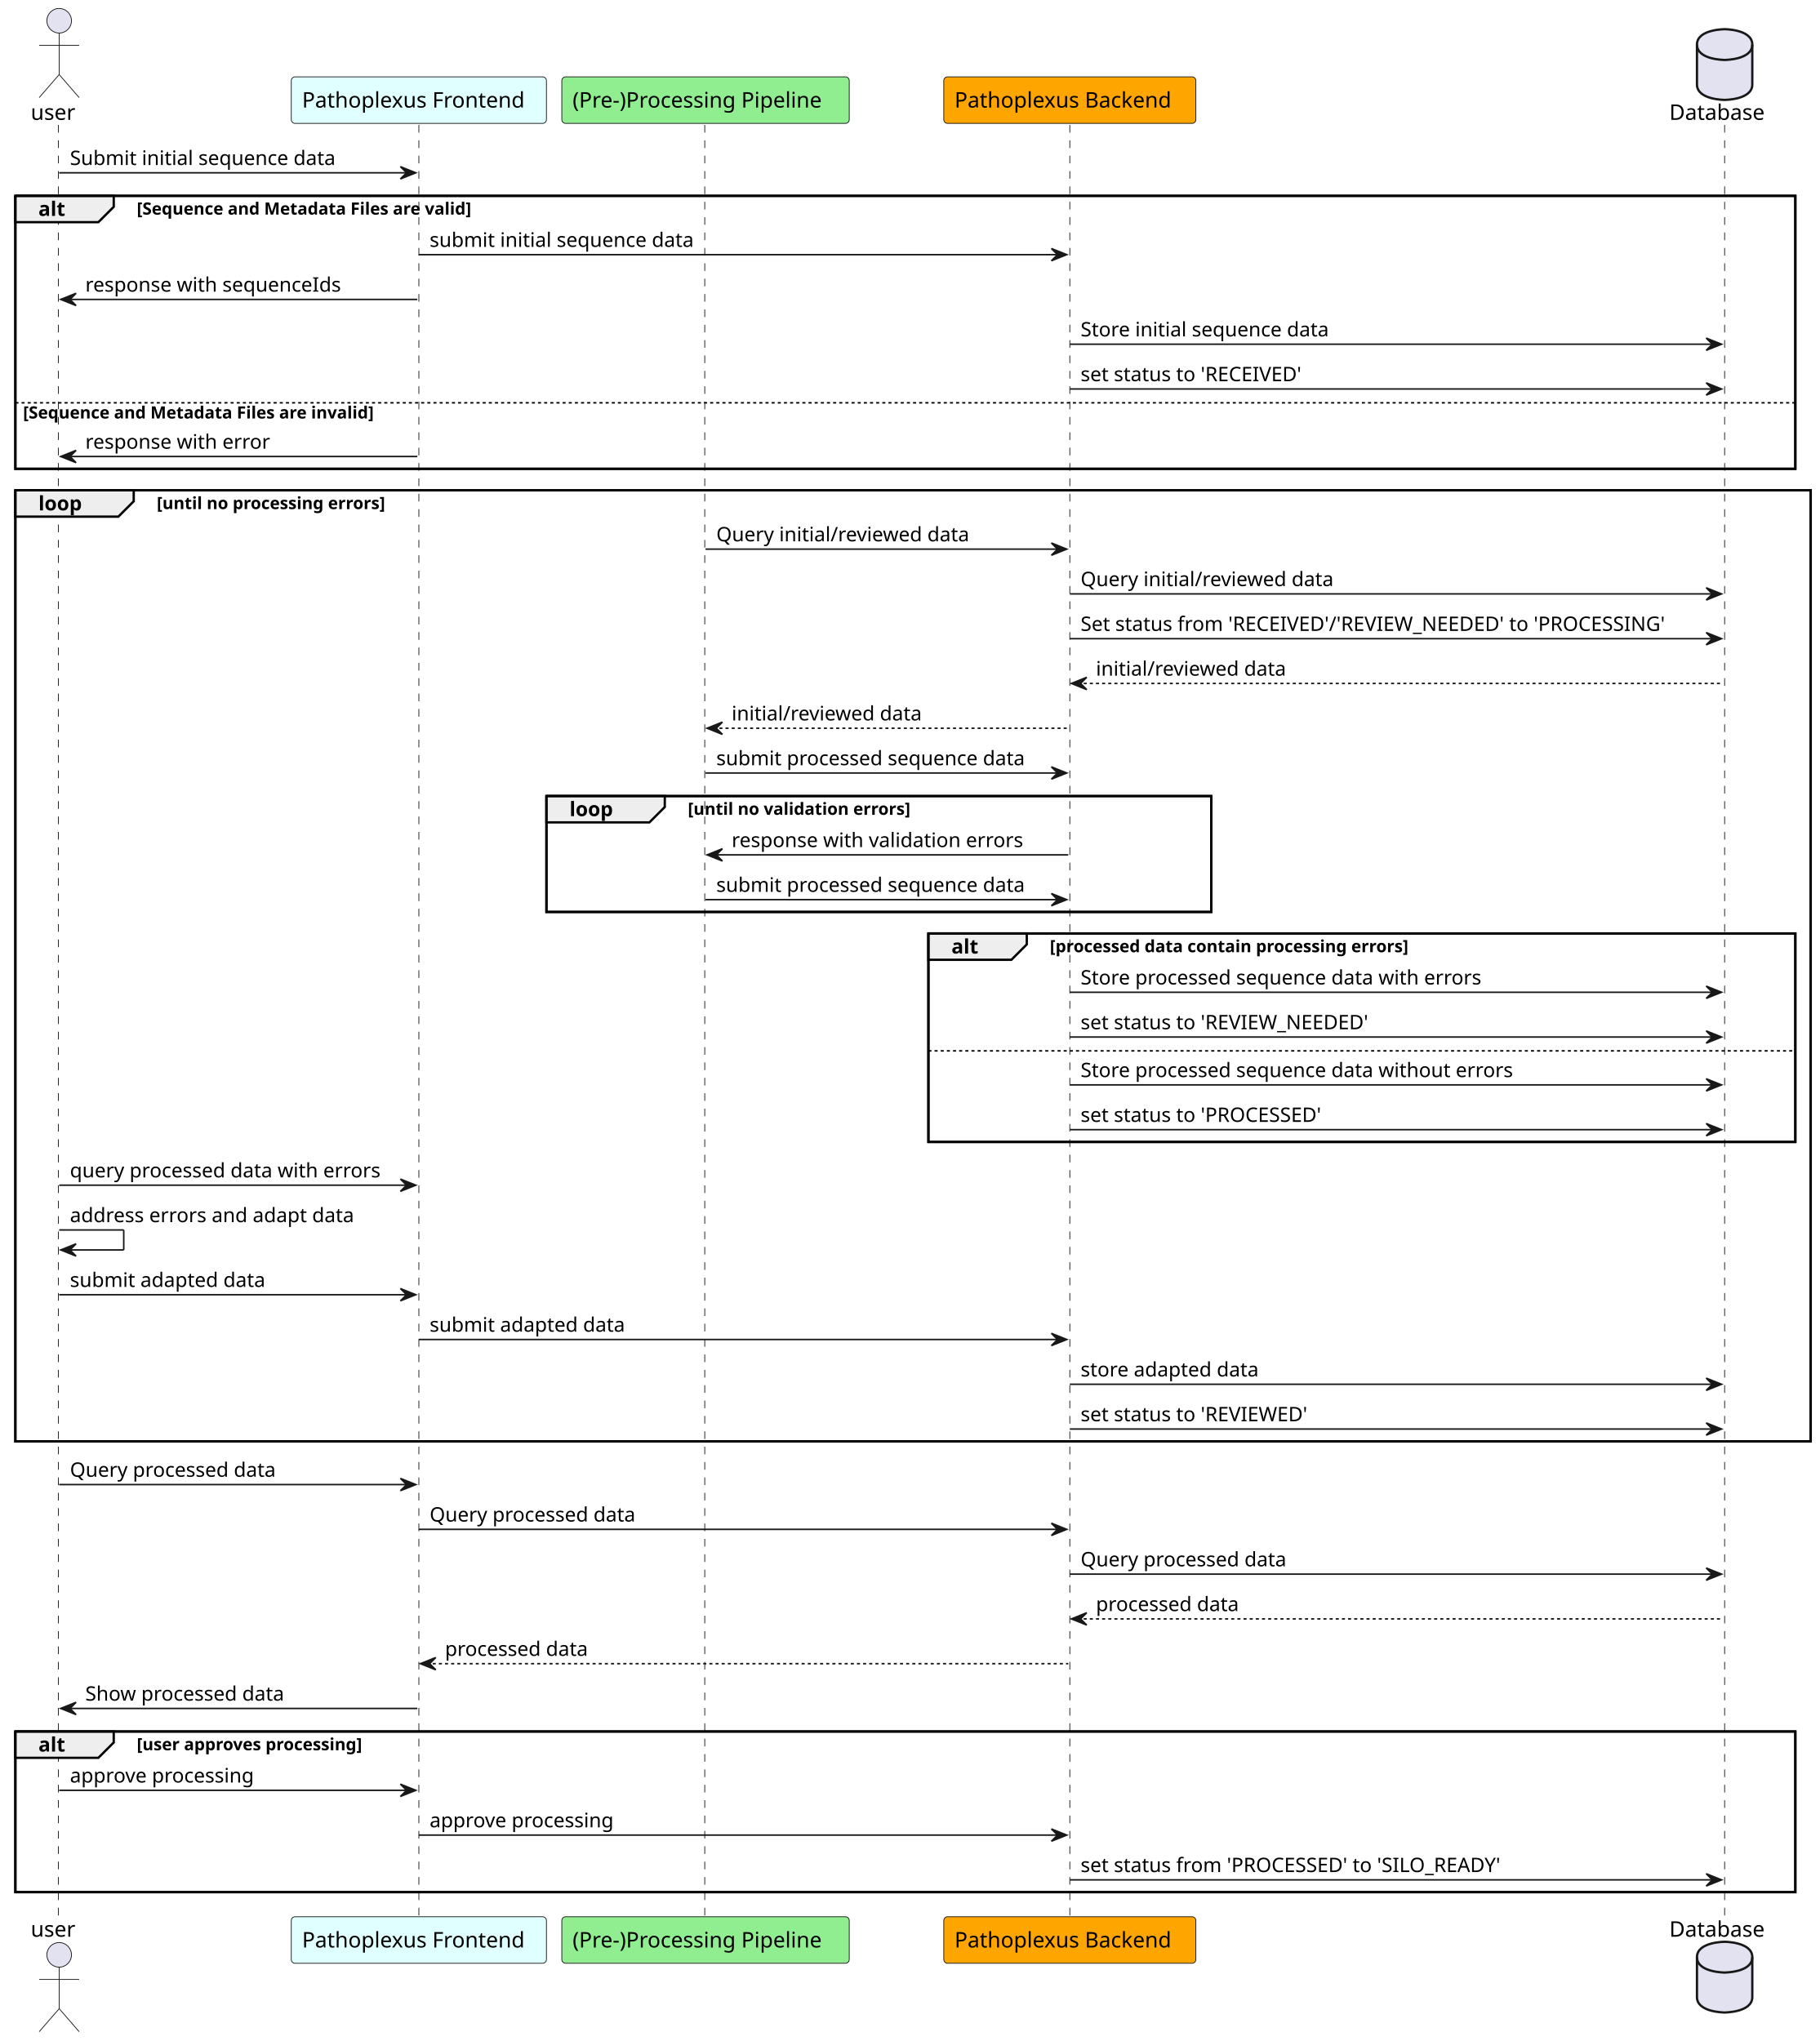
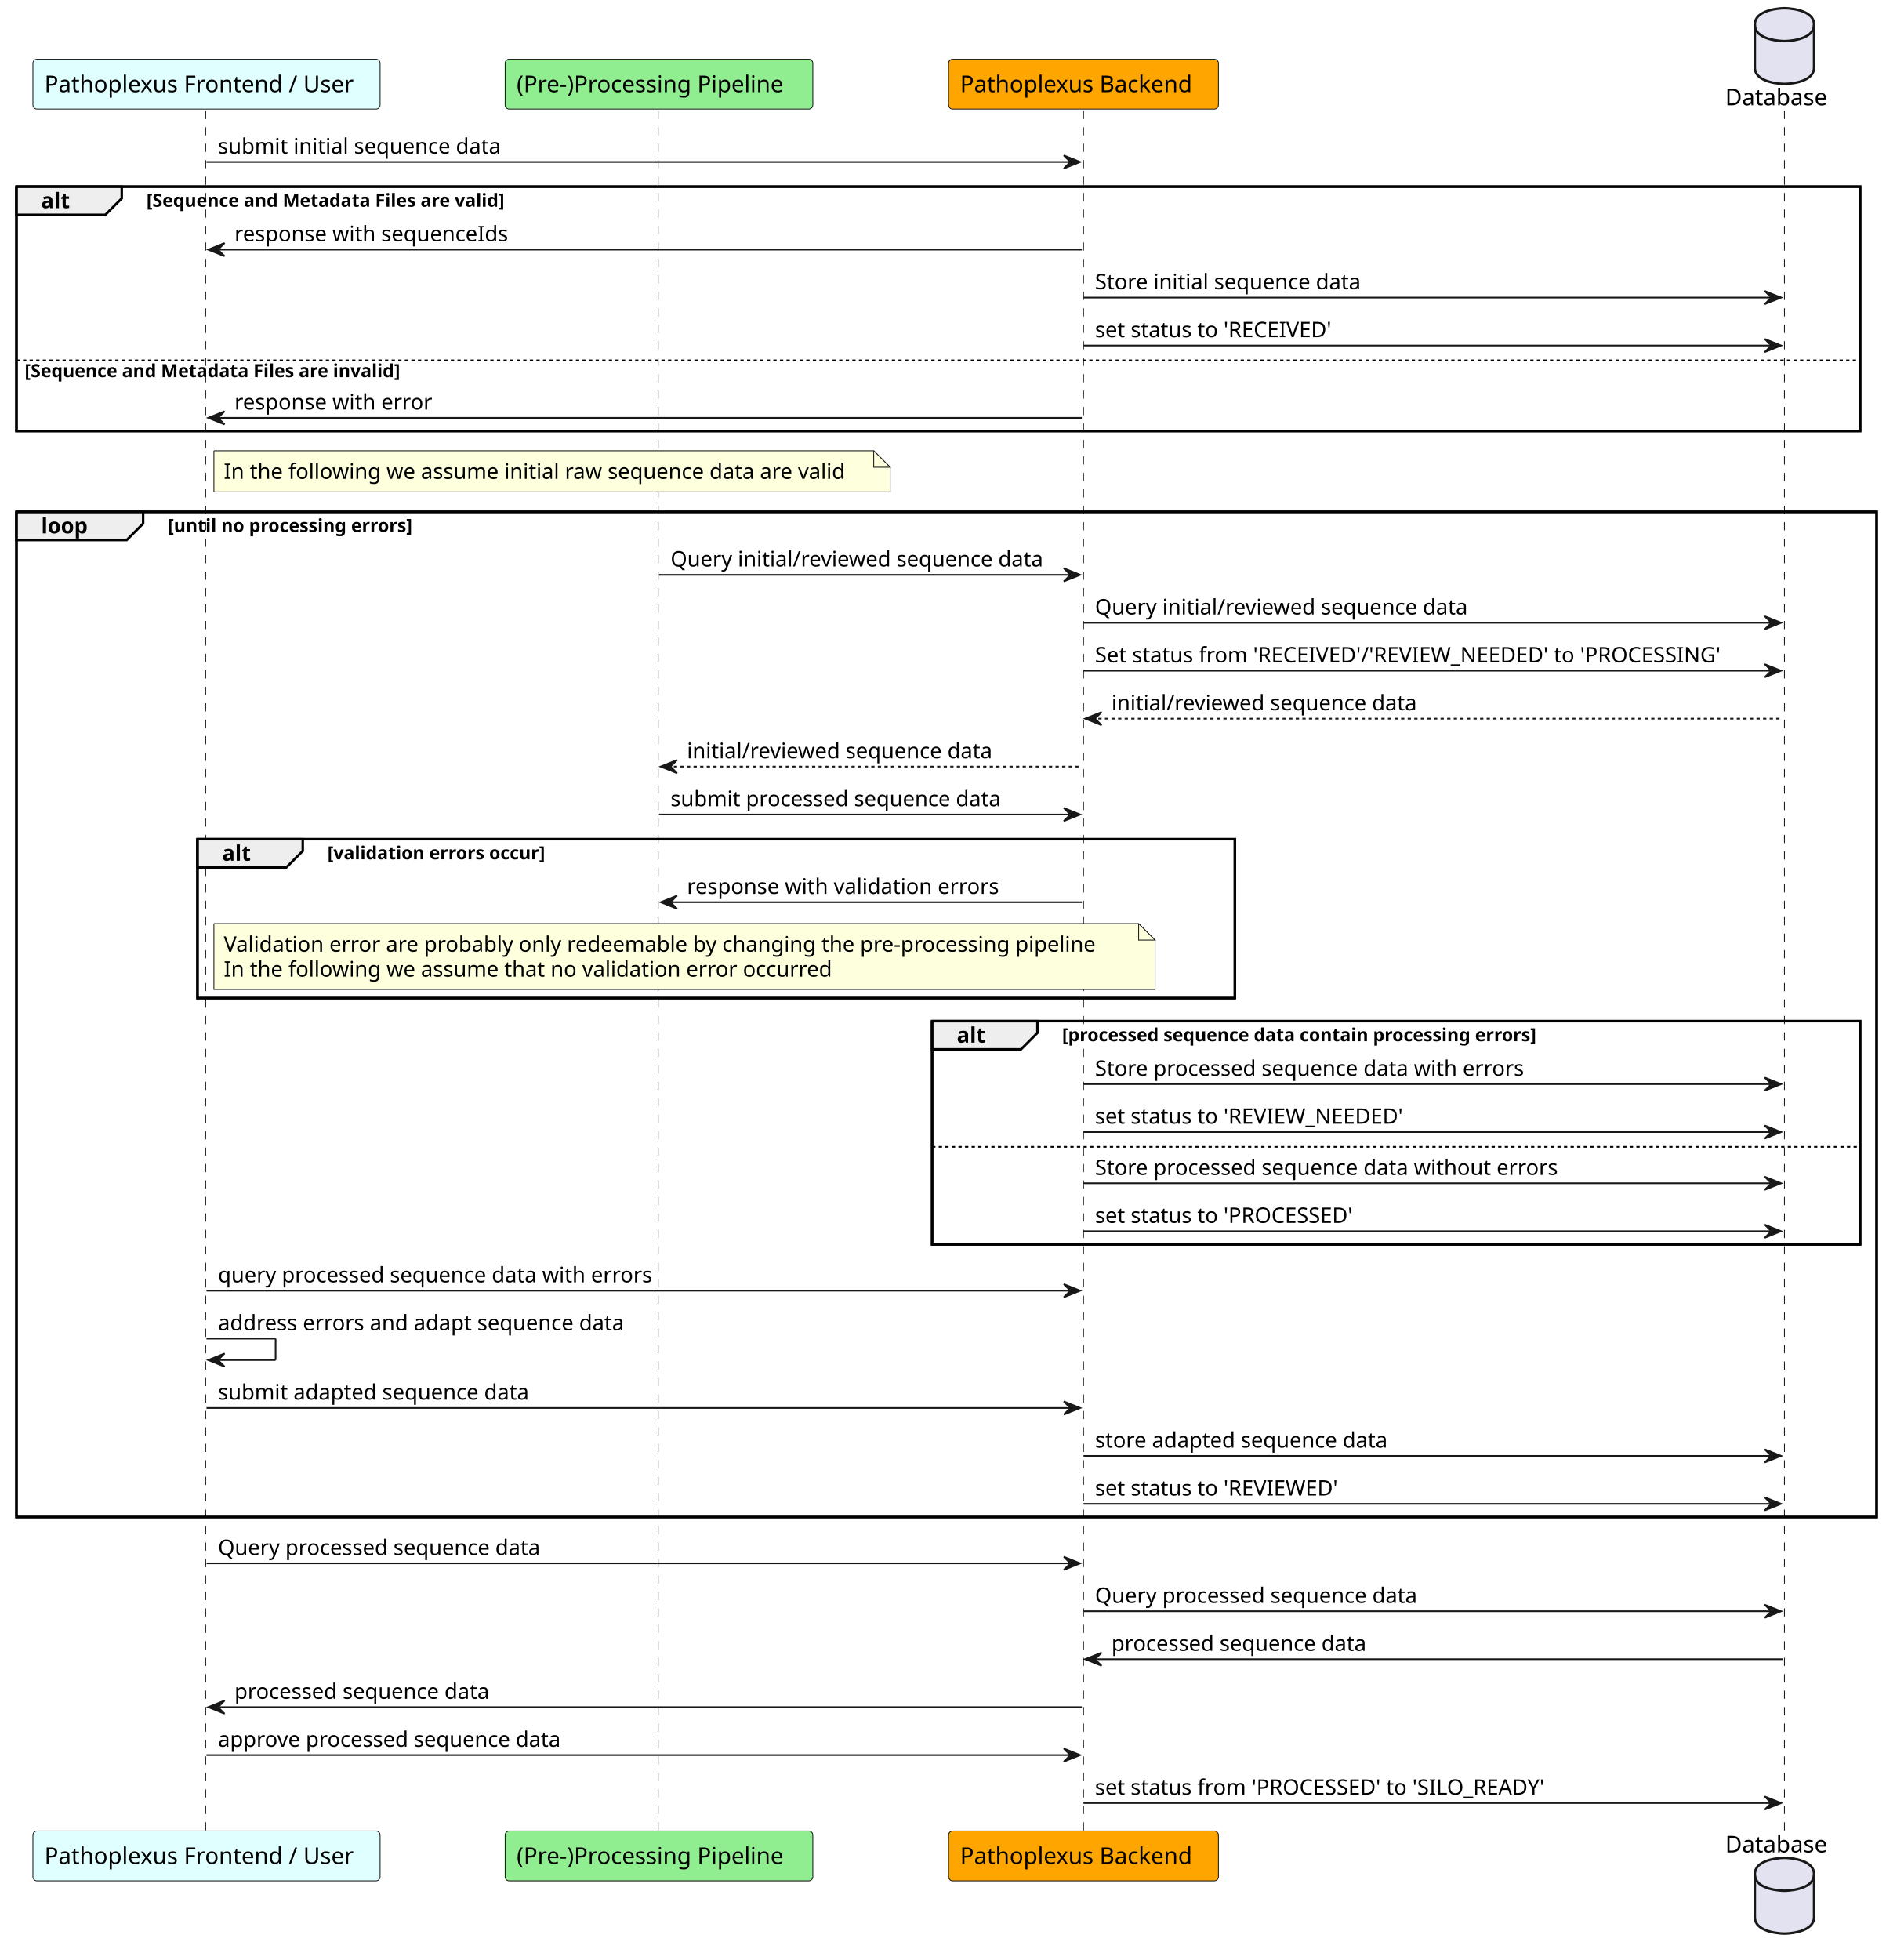
- <svg xmlns="http://www.w3.org/2000/svg" contentStyleType="text/css" height="1328px" preserveAspectRatio="none" style="width:1184px;height:1328px;background:#FFFFFF;" version="1.1" viewBox="0 0 1184 1328" width="1184px" zoomAndPan="magnify">
+ <svg xmlns="http://www.w3.org/2000/svg" contentStyleType="text/css" height="1191px" preserveAspectRatio="none" style="width:1146px;height:1191px;background:#FFFFFF;" version="1.1" viewBox="0 0 1146 1191" width="1146px" zoomAndPan="magnify">
  <defs />
  <g>
-     <rect fill="none" height="177.602" style="stroke:#000000;stroke-width:1.5;" width="1158" x="10" y="127.43" />
-     <rect fill="none" height="618.789" style="stroke:#000000;stroke-width:1.5;" width="1168" x="10" y="319.031" />
-     <rect fill="none" height="75.398" style="stroke:#000000;stroke-width:1.5;" width="432.5" x="355.5" y="517.961" />
-     <rect fill="none" height="135.664" style="stroke:#000000;stroke-width:1.5;" width="564" x="604" y="607.359" />
-     <rect fill="none" height="104.531" style="stroke:#000000;stroke-width:1.5;" width="1158" x="10" y="1126.617" />
-     <line style="stroke:#181818;stroke-width:0.5;stroke-dasharray:5.0,5.0;" x1="38" x2="38" y1="81.297" y2="1248.148" />
-     <line style="stroke:#181818;stroke-width:0.5;stroke-dasharray:5.0,5.0;" x1="272.5" x2="272.5" y1="81.297" y2="1248.148" />
-     <line style="stroke:#181818;stroke-width:0.5;stroke-dasharray:5.0,5.0;" x1="458.5" x2="458.5" y1="81.297" y2="1248.148" />
-     <line style="stroke:#181818;stroke-width:0.5;stroke-dasharray:5.0,5.0;" x1="696" x2="696" y1="81.297" y2="1248.148" />
-     <line style="stroke:#181818;stroke-width:0.5;stroke-dasharray:5.0,5.0;" x1="1122" x2="1122" y1="81.297" y2="1248.148" />
-     <text fill="#000000" font-family="sans-serif" font-size="14" lengthAdjust="spacing" textLength="31" x="20" y="77.995">user</text>
-     <ellipse cx="38.5" cy="13.5" fill="#E2E2F0" rx="8" ry="8" style="stroke:#181818;stroke-width:0.5;" />
-     <path d="M38.5,21.5 L38.5,48.5 M25.5,29.5 L51.5,29.5 M38.5,48.5 L25.5,63.5 M38.5,48.5 L51.5,63.5 " fill="none" style="stroke:#181818;stroke-width:0.5;" />
-     <text fill="#000000" font-family="sans-serif" font-size="14" lengthAdjust="spacing" textLength="31" x="20" y="1260.144">user</text>
-     <ellipse cx="38.5" cy="1271.945" fill="#E2E2F0" rx="8" ry="8" style="stroke:#181818;stroke-width:0.5;" />
-     <path d="M38.5,1279.945 L38.5,1306.945 M25.5,1287.945 L51.5,1287.945 M38.5,1306.945 L25.5,1321.945 M38.5,1306.945 L51.5,1321.945 " fill="none" style="stroke:#181818;stroke-width:0.5;" />
-     <rect fill="#E0FFFF" height="30.297" rx="2.5" ry="2.5" style="stroke:#181818;stroke-width:0.5;" width="166" x="189.5" y="50" />
-     <text fill="#000000" font-family="sans-serif" font-size="14" lengthAdjust="spacing" textLength="152" x="196.5" y="69.995">Pathoplexus Frontend</text>
-     <rect fill="#E0FFFF" height="30.297" rx="2.5" ry="2.5" style="stroke:#181818;stroke-width:0.5;" width="166" x="189.5" y="1247.148" />
-     <text fill="#000000" font-family="sans-serif" font-size="14" lengthAdjust="spacing" textLength="152" x="196.5" y="1267.144">Pathoplexus Frontend</text>
-     <rect fill="#90EE90" height="30.297" rx="2.5" ry="2.5" style="stroke:#181818;stroke-width:0.5;" width="187" x="365.5" y="50" />
-     <text fill="#000000" font-family="sans-serif" font-size="14" lengthAdjust="spacing" textLength="173" x="372.5" y="69.995">(Pre-)Processing Pipeline</text>
-     <rect fill="#90EE90" height="30.297" rx="2.5" ry="2.5" style="stroke:#181818;stroke-width:0.5;" width="187" x="365.5" y="1247.148" />
-     <text fill="#000000" font-family="sans-serif" font-size="14" lengthAdjust="spacing" textLength="173" x="372.5" y="1267.144">(Pre-)Processing Pipeline</text>
-     <rect fill="#FFA500" height="30.297" rx="2.5" ry="2.5" style="stroke:#181818;stroke-width:0.5;" width="164" x="614" y="50" />
-     <text fill="#000000" font-family="sans-serif" font-size="14" lengthAdjust="spacing" textLength="150" x="621" y="69.995">Pathoplexus Backend</text>
-     <rect fill="#FFA500" height="30.297" rx="2.5" ry="2.5" style="stroke:#181818;stroke-width:0.5;" width="164" x="614" y="1247.148" />
-     <text fill="#000000" font-family="sans-serif" font-size="14" lengthAdjust="spacing" textLength="150" x="621" y="1267.144">Pathoplexus Backend</text>
-     <text fill="#000000" font-family="sans-serif" font-size="14" lengthAdjust="spacing" textLength="66" x="1086" y="77.995">Database</text>
-     <path d="M1104,29 C1104,19 1122,19 1122,19 C1122,19 1140,19 1140,29 L1140,55 C1140,65 1122,65 1122,65 C1122,65 1104,65 1104,55 L1104,29 " fill="#E2E2F0" style="stroke:#181818;stroke-width:1.5;" />
-     <path d="M1104,29 C1104,39 1122,39 1122,39 C1122,39 1140,39 1140,29 " fill="none" style="stroke:#181818;stroke-width:1.5;" />
-     <text fill="#000000" font-family="sans-serif" font-size="14" lengthAdjust="spacing" textLength="66" x="1086" y="1260.144">Database</text>
-     <path d="M1104,1273.445 C1104,1263.445 1122,1263.445 1122,1263.445 C1122,1263.445 1140,1263.445 1140,1273.445 L1140,1299.445 C1140,1309.445 1122,1309.445 1122,1309.445 C1122,1309.445 1104,1309.445 1104,1299.445 L1104,1273.445 " fill="#E2E2F0" style="stroke:#181818;stroke-width:1.5;" />
-     <path d="M1104,1273.445 C1104,1283.445 1122,1283.445 1122,1283.445 C1122,1283.445 1140,1283.445 1140,1273.445 " fill="none" style="stroke:#181818;stroke-width:1.5;" />
-     <polygon fill="#181818" points="260.5,108.43,270.5,112.43,260.5,116.43,264.5,112.43" style="stroke:#181818;stroke-width:1.0;" />
-     <line style="stroke:#181818;stroke-width:1.0;" x1="38.5" x2="266.5" y1="112.43" y2="112.43" />
-     <text fill="#000000" font-family="sans-serif" font-size="13" lengthAdjust="spacing" textLength="182" x="45.5" y="107.364">Submit initial sequence data</text>
-     <path d="M10,127.43 L74,127.43 L74,134.562 L64,144.562 L10,144.562 L10,127.43 " fill="#EEEEEE" style="stroke:#000000;stroke-width:1.5;" />
-     <rect fill="none" height="177.602" style="stroke:#000000;stroke-width:1.5;" width="1158" x="10" y="127.43" />
-     <text fill="#000000" font-family="sans-serif" font-size="13" font-weight="bold" lengthAdjust="spacing" textLength="19" x="25" y="140.497">alt</text>
-     <text fill="#000000" font-family="sans-serif" font-size="11" font-weight="bold" lengthAdjust="spacing" textLength="261" x="89" y="139.64">[Sequence and Metadata Files are valid]</text>
-     <polygon fill="#181818" points="684,161.695,694,165.695,684,169.695,688,165.695" style="stroke:#181818;stroke-width:1.0;" />
-     <line style="stroke:#181818;stroke-width:1.0;" x1="272.5" x2="690" y1="165.695" y2="165.695" />
-     <text fill="#000000" font-family="sans-serif" font-size="13" lengthAdjust="spacing" textLength="180" x="279.5" y="160.629">submit initial sequence data</text>
-     <polygon fill="#181818" points="49.5,190.828,39.5,194.828,49.5,198.828,45.5,194.828" style="stroke:#181818;stroke-width:1.0;" />
-     <line style="stroke:#181818;stroke-width:1.0;" x1="43.5" x2="271.5" y1="194.828" y2="194.828" />
-     <text fill="#000000" font-family="sans-serif" font-size="13" lengthAdjust="spacing" textLength="172" x="55.5" y="189.762">response with sequenceIds</text>
-     <polygon fill="#181818" points="1110,219.961,1120,223.961,1110,227.961,1114,223.961" style="stroke:#181818;stroke-width:1.0;" />
-     <line style="stroke:#181818;stroke-width:1.0;" x1="696" x2="1116" y1="223.961" y2="223.961" />
-     <text fill="#000000" font-family="sans-serif" font-size="13" lengthAdjust="spacing" textLength="171" x="703" y="218.895">Store initial sequence data</text>
-     <polygon fill="#181818" points="1110,249.094,1120,253.094,1110,257.094,1114,253.094" style="stroke:#181818;stroke-width:1.0;" />
-     <line style="stroke:#181818;stroke-width:1.0;" x1="696" x2="1116" y1="253.094" y2="253.094" />
-     <text fill="#000000" font-family="sans-serif" font-size="13" lengthAdjust="spacing" textLength="154" x="703" y="248.028">set status to 'RECEIVED'</text>
-     <line style="stroke:#000000;stroke-width:1.0;stroke-dasharray:2.0,2.0;" x1="10" x2="1168" y1="262.094" y2="262.094" />
-     <text fill="#000000" font-family="sans-serif" font-size="11" font-weight="bold" lengthAdjust="spacing" textLength="273" x="15" y="272.304">[Sequence and Metadata Files are invalid]</text>
-     <polygon fill="#181818" points="49.5,293.031,39.5,297.031,49.5,301.031,45.5,297.031" style="stroke:#181818;stroke-width:1.0;" />
-     <line style="stroke:#181818;stroke-width:1.0;" x1="43.5" x2="271.5" y1="297.031" y2="297.031" />
-     <text fill="#000000" font-family="sans-serif" font-size="13" lengthAdjust="spacing" textLength="123" x="55.5" y="291.965">response with error</text>
-     <path d="M10,319.031 L87,319.031 L87,326.164 L77,336.164 L10,336.164 L10,319.031 " fill="#EEEEEE" style="stroke:#000000;stroke-width:1.5;" />
-     <rect fill="none" height="618.789" style="stroke:#000000;stroke-width:1.5;" width="1168" x="10" y="319.031" />
-     <text fill="#000000" font-family="sans-serif" font-size="13" font-weight="bold" lengthAdjust="spacing" textLength="32" x="25" y="332.098">loop</text>
-     <text fill="#000000" font-family="sans-serif" font-size="11" font-weight="bold" lengthAdjust="spacing" textLength="175" x="102" y="331.242">[until no processing errors]</text>
-     <polygon fill="#181818" points="684,353.297,694,357.297,684,361.297,688,357.297" style="stroke:#181818;stroke-width:1.0;" />
-     <line style="stroke:#181818;stroke-width:1.0;" x1="459" x2="690" y1="357.297" y2="357.297" />
-     <text fill="#000000" font-family="sans-serif" font-size="13" lengthAdjust="spacing" textLength="168" x="466" y="352.231">Query initial/reviewed data</text>
-     <polygon fill="#181818" points="1110,382.43,1120,386.43,1110,390.43,1114,386.43" style="stroke:#181818;stroke-width:1.0;" />
-     <line style="stroke:#181818;stroke-width:1.0;" x1="696" x2="1116" y1="386.43" y2="386.43" />
-     <text fill="#000000" font-family="sans-serif" font-size="13" lengthAdjust="spacing" textLength="168" x="703" y="381.364">Query initial/reviewed data</text>
-     <polygon fill="#181818" points="1110,411.562,1120,415.562,1110,419.562,1114,415.562" style="stroke:#181818;stroke-width:1.0;" />
-     <line style="stroke:#181818;stroke-width:1.0;" x1="696" x2="1116" y1="415.562" y2="415.562" />
-     <text fill="#000000" font-family="sans-serif" font-size="13" lengthAdjust="spacing" textLength="402" x="703" y="410.497">Set status from 'RECEIVED'/'REVIEW_NEEDED' to 'PROCESSING'</text>
-     <polygon fill="#181818" points="707,440.695,697,444.695,707,448.695,703,444.695" style="stroke:#181818;stroke-width:1.0;" />
-     <line style="stroke:#181818;stroke-width:1.0;stroke-dasharray:2.0,2.0;" x1="701" x2="1121" y1="444.695" y2="444.695" />
-     <text fill="#000000" font-family="sans-serif" font-size="13" lengthAdjust="spacing" textLength="126" x="713" y="439.629">initial/reviewed data</text>
-     <polygon fill="#181818" points="470,469.828,460,473.828,470,477.828,466,473.828" style="stroke:#181818;stroke-width:1.0;" />
-     <line style="stroke:#181818;stroke-width:1.0;stroke-dasharray:2.0,2.0;" x1="464" x2="695" y1="473.828" y2="473.828" />
-     <text fill="#000000" font-family="sans-serif" font-size="13" lengthAdjust="spacing" textLength="126" x="476" y="468.762">initial/reviewed data</text>
-     <polygon fill="#181818" points="684,498.961,694,502.961,684,506.961,688,502.961" style="stroke:#181818;stroke-width:1.0;" />
-     <line style="stroke:#181818;stroke-width:1.0;" x1="459" x2="690" y1="502.961" y2="502.961" />
-     <text fill="#000000" font-family="sans-serif" font-size="13" lengthAdjust="spacing" textLength="213" x="466" y="497.895">submit processed sequence data</text>
-     <path d="M355.5,517.961 L432.5,517.961 L432.5,525.094 L422.5,535.094 L355.5,535.094 L355.5,517.961 " fill="#EEEEEE" style="stroke:#000000;stroke-width:1.5;" />
-     <rect fill="none" height="75.398" style="stroke:#000000;stroke-width:1.5;" width="432.5" x="355.5" y="517.961" />
-     <text fill="#000000" font-family="sans-serif" font-size="13" font-weight="bold" lengthAdjust="spacing" textLength="32" x="370.5" y="531.028">loop</text>
-     <text fill="#000000" font-family="sans-serif" font-size="11" font-weight="bold" lengthAdjust="spacing" textLength="169" x="447.5" y="530.171">[until no validation errors]</text>
-     <polygon fill="#181818" points="470,552.227,460,556.227,470,560.227,466,556.227" style="stroke:#181818;stroke-width:1.0;" />
-     <line style="stroke:#181818;stroke-width:1.0;" x1="464" x2="695" y1="556.227" y2="556.227" />
-     <text fill="#000000" font-family="sans-serif" font-size="13" lengthAdjust="spacing" textLength="195" x="476" y="551.161">response with validation errors</text>
-     <polygon fill="#181818" points="684,581.359,694,585.359,684,589.359,688,585.359" style="stroke:#181818;stroke-width:1.0;" />
-     <line style="stroke:#181818;stroke-width:1.0;" x1="459" x2="690" y1="585.359" y2="585.359" />
-     <text fill="#000000" font-family="sans-serif" font-size="13" lengthAdjust="spacing" textLength="213" x="466" y="580.293">submit processed sequence data</text>
-     <path d="M604,607.359 L668,607.359 L668,614.492 L658,624.492 L604,624.492 L604,607.359 " fill="#EEEEEE" style="stroke:#000000;stroke-width:1.5;" />
-     <rect fill="none" height="135.664" style="stroke:#000000;stroke-width:1.5;" width="564" x="604" y="607.359" />
-     <text fill="#000000" font-family="sans-serif" font-size="13" font-weight="bold" lengthAdjust="spacing" textLength="19" x="619" y="620.426">alt</text>
-     <text fill="#000000" font-family="sans-serif" font-size="11" font-weight="bold" lengthAdjust="spacing" textLength="277" x="683" y="619.57">[processed data contain processing errors]</text>
-     <polygon fill="#181818" points="1110,641.625,1120,645.625,1110,649.625,1114,645.625" style="stroke:#181818;stroke-width:1.0;" />
-     <line style="stroke:#181818;stroke-width:1.0;" x1="696" x2="1116" y1="645.625" y2="645.625" />
-     <text fill="#000000" font-family="sans-serif" font-size="13" lengthAdjust="spacing" textLength="275" x="703" y="640.559">Store processed sequence data with errors</text>
-     <polygon fill="#181818" points="1110,670.758,1120,674.758,1110,678.758,1114,674.758" style="stroke:#181818;stroke-width:1.0;" />
-     <line style="stroke:#181818;stroke-width:1.0;" x1="696" x2="1116" y1="674.758" y2="674.758" />
-     <text fill="#000000" font-family="sans-serif" font-size="13" lengthAdjust="spacing" textLength="199" x="703" y="669.692">set status to 'REVIEW_NEEDED'</text>
-     <line style="stroke:#000000;stroke-width:1.0;stroke-dasharray:2.0,2.0;" x1="604" x2="1168" y1="683.758" y2="683.758" />
-     <polygon fill="#181818" points="1110,701.891,1120,705.891,1110,709.891,1114,705.891" style="stroke:#181818;stroke-width:1.0;" />
-     <line style="stroke:#181818;stroke-width:1.0;" x1="696" x2="1116" y1="705.891" y2="705.891" />
-     <text fill="#000000" font-family="sans-serif" font-size="13" lengthAdjust="spacing" textLength="296" x="703" y="700.825">Store processed sequence data without errors</text>
-     <polygon fill="#181818" points="1110,731.023,1120,735.023,1110,739.023,1114,735.023" style="stroke:#181818;stroke-width:1.0;" />
-     <line style="stroke:#181818;stroke-width:1.0;" x1="696" x2="1116" y1="735.023" y2="735.023" />
-     <text fill="#000000" font-family="sans-serif" font-size="13" lengthAdjust="spacing" textLength="170" x="703" y="729.957">set status to 'PROCESSED'</text>
-     <polygon fill="#181818" points="260.5,767.156,270.5,771.156,260.5,775.156,264.5,771.156" style="stroke:#181818;stroke-width:1.0;" />
-     <line style="stroke:#181818;stroke-width:1.0;" x1="38.5" x2="266.5" y1="771.156" y2="771.156" />
-     <text fill="#000000" font-family="sans-serif" font-size="13" lengthAdjust="spacing" textLength="210" x="45.5" y="766.09">query processed data with errors</text>
-     <line style="stroke:#181818;stroke-width:1.0;" x1="38.5" x2="80.5" y1="800.289" y2="800.289" />
-     <line style="stroke:#181818;stroke-width:1.0;" x1="80.5" x2="80.5" y1="800.289" y2="813.289" />
-     <line style="stroke:#181818;stroke-width:1.0;" x1="39.5" x2="80.5" y1="813.289" y2="813.289" />
-     <polygon fill="#181818" points="49.5,809.289,39.5,813.289,49.5,817.289,45.5,813.289" style="stroke:#181818;stroke-width:1.0;" />
-     <text fill="#000000" font-family="sans-serif" font-size="13" lengthAdjust="spacing" textLength="195" x="45.5" y="795.223">address errors and adapt data</text>
-     <polygon fill="#181818" points="260.5,838.422,270.5,842.422,260.5,846.422,264.5,842.422" style="stroke:#181818;stroke-width:1.0;" />
-     <line style="stroke:#181818;stroke-width:1.0;" x1="38.5" x2="266.5" y1="842.422" y2="842.422" />
-     <text fill="#000000" font-family="sans-serif" font-size="13" lengthAdjust="spacing" textLength="134" x="45.5" y="837.356">submit adapted data</text>
-     <polygon fill="#181818" points="684,867.555,694,871.555,684,875.555,688,871.555" style="stroke:#181818;stroke-width:1.0;" />
-     <line style="stroke:#181818;stroke-width:1.0;" x1="272.5" x2="690" y1="871.555" y2="871.555" />
-     <text fill="#000000" font-family="sans-serif" font-size="13" lengthAdjust="spacing" textLength="134" x="279.5" y="866.489">submit adapted data</text>
-     <polygon fill="#181818" points="1110,896.688,1120,900.688,1110,904.688,1114,900.688" style="stroke:#181818;stroke-width:1.0;" />
-     <line style="stroke:#181818;stroke-width:1.0;" x1="696" x2="1116" y1="900.688" y2="900.688" />
-     <text fill="#000000" font-family="sans-serif" font-size="13" lengthAdjust="spacing" textLength="123" x="703" y="895.622">store adapted data</text>
-     <polygon fill="#181818" points="1110,925.82,1120,929.82,1110,933.82,1114,929.82" style="stroke:#181818;stroke-width:1.0;" />
-     <line style="stroke:#181818;stroke-width:1.0;" x1="696" x2="1116" y1="929.82" y2="929.82" />
-     <text fill="#000000" font-family="sans-serif" font-size="13" lengthAdjust="spacing" textLength="156" x="703" y="924.754">set status to 'REVIEWED'</text>
-     <polygon fill="#181818" points="260.5,961.953,270.5,965.953,260.5,969.953,264.5,965.953" style="stroke:#181818;stroke-width:1.0;" />
-     <line style="stroke:#181818;stroke-width:1.0;" x1="38.5" x2="266.5" y1="965.953" y2="965.953" />
-     <text fill="#000000" font-family="sans-serif" font-size="13" lengthAdjust="spacing" textLength="141" x="45.5" y="960.887">Query processed data</text>
-     <polygon fill="#181818" points="684,991.086,694,995.086,684,999.086,688,995.086" style="stroke:#181818;stroke-width:1.0;" />
-     <line style="stroke:#181818;stroke-width:1.0;" x1="272.5" x2="690" y1="995.086" y2="995.086" />
-     <text fill="#000000" font-family="sans-serif" font-size="13" lengthAdjust="spacing" textLength="141" x="279.5" y="990.02">Query processed data</text>
-     <polygon fill="#181818" points="1110,1020.219,1120,1024.219,1110,1028.219,1114,1024.219" style="stroke:#181818;stroke-width:1.0;" />
-     <line style="stroke:#181818;stroke-width:1.0;" x1="696" x2="1116" y1="1024.219" y2="1024.219" />
-     <text fill="#000000" font-family="sans-serif" font-size="13" lengthAdjust="spacing" textLength="141" x="703" y="1019.153">Query processed data</text>
-     <polygon fill="#181818" points="707,1049.352,697,1053.352,707,1057.352,703,1053.352" style="stroke:#181818;stroke-width:1.0;" />
-     <line style="stroke:#181818;stroke-width:1.0;stroke-dasharray:2.0,2.0;" x1="701" x2="1121" y1="1053.352" y2="1053.352" />
-     <text fill="#000000" font-family="sans-serif" font-size="13" lengthAdjust="spacing" textLength="99" x="713" y="1048.286">processed data</text>
-     <polygon fill="#181818" points="283.5,1078.484,273.5,1082.484,283.5,1086.484,279.5,1082.484" style="stroke:#181818;stroke-width:1.0;" />
-     <line style="stroke:#181818;stroke-width:1.0;stroke-dasharray:2.0,2.0;" x1="277.5" x2="695" y1="1082.484" y2="1082.484" />
-     <text fill="#000000" font-family="sans-serif" font-size="13" lengthAdjust="spacing" textLength="99" x="289.5" y="1077.418">processed data</text>
-     <polygon fill="#181818" points="49.5,1107.617,39.5,1111.617,49.5,1115.617,45.5,1111.617" style="stroke:#181818;stroke-width:1.0;" />
-     <line style="stroke:#181818;stroke-width:1.0;" x1="43.5" x2="271.5" y1="1111.617" y2="1111.617" />
-     <text fill="#000000" font-family="sans-serif" font-size="13" lengthAdjust="spacing" textLength="137" x="55.5" y="1106.551">Show processed data</text>
-     <path d="M10,1126.617 L74,1126.617 L74,1133.75 L64,1143.75 L10,1143.75 L10,1126.617 " fill="#EEEEEE" style="stroke:#000000;stroke-width:1.5;" />
-     <rect fill="none" height="104.531" style="stroke:#000000;stroke-width:1.5;" width="1158" x="10" y="1126.617" />
-     <text fill="#000000" font-family="sans-serif" font-size="13" font-weight="bold" lengthAdjust="spacing" textLength="19" x="25" y="1139.684">alt</text>
-     <text fill="#000000" font-family="sans-serif" font-size="11" font-weight="bold" lengthAdjust="spacing" textLength="175" x="89" y="1138.828">[user approves processing]</text>
-     <polygon fill="#181818" points="260.5,1160.883,270.5,1164.883,260.5,1168.883,264.5,1164.883" style="stroke:#181818;stroke-width:1.0;" />
-     <line style="stroke:#181818;stroke-width:1.0;" x1="38.5" x2="266.5" y1="1164.883" y2="1164.883" />
-     <text fill="#000000" font-family="sans-serif" font-size="13" lengthAdjust="spacing" textLength="125" x="45.5" y="1159.817">approve processing</text>
-     <polygon fill="#181818" points="684,1190.016,694,1194.016,684,1198.016,688,1194.016" style="stroke:#181818;stroke-width:1.0;" />
-     <line style="stroke:#181818;stroke-width:1.0;" x1="272.5" x2="690" y1="1194.016" y2="1194.016" />
-     <text fill="#000000" font-family="sans-serif" font-size="13" lengthAdjust="spacing" textLength="125" x="279.5" y="1188.95">approve processing</text>
-     <polygon fill="#181818" points="1110,1219.148,1120,1223.148,1110,1227.148,1114,1223.148" style="stroke:#181818;stroke-width:1.0;" />
-     <line style="stroke:#181818;stroke-width:1.0;" x1="696" x2="1116" y1="1223.148" y2="1223.148" />
-     <text fill="#000000" font-family="sans-serif" font-size="13" lengthAdjust="spacing" textLength="292" x="703" y="1218.082">set status from 'PROCESSED' to 'SILO_READY'</text>
+     <rect fill="none" height="148.469" style="stroke:#000000;stroke-width:1.5;" width="1120.5" x="10" y="113.43" />
+     <rect fill="none" height="610.789" style="stroke:#000000;stroke-width:1.5;" width="1130.5" x="10" y="311.031" />
+     <rect fill="none" height="96.531" style="stroke:#000000;stroke-width:1.5;" width="630.5" x="120" y="509.961" />
+     <rect fill="none" height="135.664" style="stroke:#000000;stroke-width:1.5;" width="564" x="566.5" y="620.492" />
+     <line style="stroke:#181818;stroke-width:0.5;stroke-dasharray:5.0,5.0;" x1="125" x2="125" y1="67.297" y2="1113.617" />
+     <line style="stroke:#181818;stroke-width:0.5;stroke-dasharray:5.0,5.0;" x1="400" x2="400" y1="67.297" y2="1113.617" />
+     <line style="stroke:#181818;stroke-width:0.5;stroke-dasharray:5.0,5.0;" x1="658.5" x2="658.5" y1="67.297" y2="1113.617" />
+     <line style="stroke:#181818;stroke-width:0.5;stroke-dasharray:5.0,5.0;" x1="1084.5" x2="1084.5" y1="67.297" y2="1113.617" />
+     <rect fill="#E0FFFF" height="30.297" rx="2.5" ry="2.5" style="stroke:#181818;stroke-width:0.5;" width="211" x="20" y="36" />
+     <text fill="#000000" font-family="sans-serif" font-size="14" lengthAdjust="spacing" textLength="197" x="27" y="55.995">Pathoplexus Frontend / User</text>
+     <rect fill="#E0FFFF" height="30.297" rx="2.5" ry="2.5" style="stroke:#181818;stroke-width:0.5;" width="211" x="20" y="1112.617" />
+     <text fill="#000000" font-family="sans-serif" font-size="14" lengthAdjust="spacing" textLength="197" x="27" y="1132.612">Pathoplexus Frontend / User</text>
+     <rect fill="#90EE90" height="30.297" rx="2.5" ry="2.5" style="stroke:#181818;stroke-width:0.5;" width="187" x="307" y="36" />
+     <text fill="#000000" font-family="sans-serif" font-size="14" lengthAdjust="spacing" textLength="173" x="314" y="55.995">(Pre-)Processing Pipeline</text>
+     <rect fill="#90EE90" height="30.297" rx="2.5" ry="2.5" style="stroke:#181818;stroke-width:0.5;" width="187" x="307" y="1112.617" />
+     <text fill="#000000" font-family="sans-serif" font-size="14" lengthAdjust="spacing" textLength="173" x="314" y="1132.612">(Pre-)Processing Pipeline</text>
+     <rect fill="#FFA500" height="30.297" rx="2.5" ry="2.5" style="stroke:#181818;stroke-width:0.5;" width="164" x="576.5" y="36" />
+     <text fill="#000000" font-family="sans-serif" font-size="14" lengthAdjust="spacing" textLength="150" x="583.5" y="55.995">Pathoplexus Backend</text>
+     <rect fill="#FFA500" height="30.297" rx="2.5" ry="2.5" style="stroke:#181818;stroke-width:0.5;" width="164" x="576.5" y="1112.617" />
+     <text fill="#000000" font-family="sans-serif" font-size="14" lengthAdjust="spacing" textLength="150" x="583.5" y="1132.612">Pathoplexus Backend</text>
+     <text fill="#000000" font-family="sans-serif" font-size="14" lengthAdjust="spacing" textLength="66" x="1048.5" y="63.995">Database</text>
+     <path d="M1066.5,15 C1066.5,5 1084.5,5 1084.5,5 C1084.5,5 1102.5,5 1102.5,15 L1102.5,41 C1102.5,51 1084.5,51 1084.5,51 C1084.5,51 1066.5,51 1066.5,41 L1066.5,15 " fill="#E2E2F0" style="stroke:#181818;stroke-width:1.5;" />
+     <path d="M1066.5,15 C1066.5,25 1084.5,25 1084.5,25 C1084.5,25 1102.5,25 1102.5,15 " fill="none" style="stroke:#181818;stroke-width:1.5;" />
+     <text fill="#000000" font-family="sans-serif" font-size="14" lengthAdjust="spacing" textLength="66" x="1048.5" y="1125.612">Database</text>
+     <path d="M1066.5,1138.914 C1066.5,1128.914 1084.5,1128.914 1084.5,1128.914 C1084.5,1128.914 1102.5,1128.914 1102.5,1138.914 L1102.5,1164.914 C1102.5,1174.914 1084.5,1174.914 1084.5,1174.914 C1084.5,1174.914 1066.5,1174.914 1066.5,1164.914 L1066.5,1138.914 " fill="#E2E2F0" style="stroke:#181818;stroke-width:1.5;" />
+     <path d="M1066.5,1138.914 C1066.5,1148.914 1084.5,1148.914 1084.5,1148.914 C1084.5,1148.914 1102.5,1148.914 1102.5,1138.914 " fill="none" style="stroke:#181818;stroke-width:1.5;" />
+     <polygon fill="#181818" points="646.5,94.43,656.5,98.43,646.5,102.43,650.5,98.43" style="stroke:#181818;stroke-width:1.0;" />
+     <line style="stroke:#181818;stroke-width:1.0;" x1="125.5" x2="652.5" y1="98.43" y2="98.43" />
+     <text fill="#000000" font-family="sans-serif" font-size="13" lengthAdjust="spacing" textLength="180" x="132.5" y="93.364">submit initial sequence data</text>
+     <path d="M10,113.43 L74,113.43 L74,120.562 L64,130.562 L10,130.562 L10,113.43 " fill="#EEEEEE" style="stroke:#000000;stroke-width:1.5;" />
+     <rect fill="none" height="148.469" style="stroke:#000000;stroke-width:1.5;" width="1120.5" x="10" y="113.43" />
+     <text fill="#000000" font-family="sans-serif" font-size="13" font-weight="bold" lengthAdjust="spacing" textLength="19" x="25" y="126.497">alt</text>
+     <text fill="#000000" font-family="sans-serif" font-size="11" font-weight="bold" lengthAdjust="spacing" textLength="261" x="89" y="125.64">[Sequence and Metadata Files are valid]</text>
+     <polygon fill="#181818" points="136.5,147.695,126.5,151.695,136.5,155.695,132.5,151.695" style="stroke:#181818;stroke-width:1.0;" />
+     <line style="stroke:#181818;stroke-width:1.0;" x1="130.5" x2="657.5" y1="151.695" y2="151.695" />
+     <text fill="#000000" font-family="sans-serif" font-size="13" lengthAdjust="spacing" textLength="172" x="142.5" y="146.629">response with sequenceIds</text>
+     <polygon fill="#181818" points="1072.5,176.828,1082.5,180.828,1072.5,184.828,1076.5,180.828" style="stroke:#181818;stroke-width:1.0;" />
+     <line style="stroke:#181818;stroke-width:1.0;" x1="658.5" x2="1078.5" y1="180.828" y2="180.828" />
+     <text fill="#000000" font-family="sans-serif" font-size="13" lengthAdjust="spacing" textLength="171" x="665.5" y="175.762">Store initial sequence data</text>
+     <polygon fill="#181818" points="1072.5,205.961,1082.5,209.961,1072.5,213.961,1076.5,209.961" style="stroke:#181818;stroke-width:1.0;" />
+     <line style="stroke:#181818;stroke-width:1.0;" x1="658.5" x2="1078.5" y1="209.961" y2="209.961" />
+     <text fill="#000000" font-family="sans-serif" font-size="13" lengthAdjust="spacing" textLength="154" x="665.5" y="204.895">set status to 'RECEIVED'</text>
+     <line style="stroke:#000000;stroke-width:1.0;stroke-dasharray:2.0,2.0;" x1="10" x2="1130.5" y1="218.961" y2="218.961" />
+     <text fill="#000000" font-family="sans-serif" font-size="11" font-weight="bold" lengthAdjust="spacing" textLength="273" x="15" y="229.171">[Sequence and Metadata Files are invalid]</text>
+     <polygon fill="#181818" points="136.5,249.898,126.5,253.898,136.5,257.898,132.5,253.898" style="stroke:#181818;stroke-width:1.0;" />
+     <line style="stroke:#181818;stroke-width:1.0;" x1="130.5" x2="657.5" y1="253.898" y2="253.898" />
+     <text fill="#000000" font-family="sans-serif" font-size="13" lengthAdjust="spacing" textLength="123" x="142.5" y="248.833">response with error</text>
+     <path d="M130,273.898 L130,298.898 L541,298.898 L541,283.898 L531,273.898 L130,273.898 " fill="#FEFFDD" style="stroke:#181818;stroke-width:0.5;" />
+     <path d="M531,273.898 L531,283.898 L541,283.898 L531,273.898 " fill="#FEFFDD" style="stroke:#181818;stroke-width:0.5;" />
+     <text fill="#000000" font-family="sans-serif" font-size="13" lengthAdjust="spacing" textLength="390" x="136" y="290.965">In the following we assume initial raw sequence data are valid</text>
+     <path d="M10,311.031 L87,311.031 L87,318.164 L77,328.164 L10,328.164 L10,311.031 " fill="#EEEEEE" style="stroke:#000000;stroke-width:1.5;" />
+     <rect fill="none" height="610.789" style="stroke:#000000;stroke-width:1.5;" width="1130.5" x="10" y="311.031" />
+     <text fill="#000000" font-family="sans-serif" font-size="13" font-weight="bold" lengthAdjust="spacing" textLength="32" x="25" y="324.098">loop</text>
+     <text fill="#000000" font-family="sans-serif" font-size="11" font-weight="bold" lengthAdjust="spacing" textLength="175" x="102" y="323.242">[until no processing errors]</text>
+     <polygon fill="#181818" points="646.5,345.297,656.5,349.297,646.5,353.297,650.5,349.297" style="stroke:#181818;stroke-width:1.0;" />
+     <line style="stroke:#181818;stroke-width:1.0;" x1="400.5" x2="652.5" y1="349.297" y2="349.297" />
+     <text fill="#000000" font-family="sans-serif" font-size="13" lengthAdjust="spacing" textLength="234" x="407.5" y="344.231">Query initial/reviewed sequence data</text>
+     <polygon fill="#181818" points="1072.5,374.43,1082.5,378.43,1072.5,382.43,1076.5,378.43" style="stroke:#181818;stroke-width:1.0;" />
+     <line style="stroke:#181818;stroke-width:1.0;" x1="658.5" x2="1078.5" y1="378.43" y2="378.43" />
+     <text fill="#000000" font-family="sans-serif" font-size="13" lengthAdjust="spacing" textLength="234" x="665.5" y="373.364">Query initial/reviewed sequence data</text>
+     <polygon fill="#181818" points="1072.5,403.562,1082.5,407.562,1072.5,411.562,1076.5,407.562" style="stroke:#181818;stroke-width:1.0;" />
+     <line style="stroke:#181818;stroke-width:1.0;" x1="658.5" x2="1078.5" y1="407.562" y2="407.562" />
+     <text fill="#000000" font-family="sans-serif" font-size="13" lengthAdjust="spacing" textLength="402" x="665.5" y="402.497">Set status from 'RECEIVED'/'REVIEW_NEEDED' to 'PROCESSING'</text>
+     <polygon fill="#181818" points="669.5,432.695,659.5,436.695,669.5,440.695,665.5,436.695" style="stroke:#181818;stroke-width:1.0;" />
+     <line style="stroke:#181818;stroke-width:1.0;stroke-dasharray:2.0,2.0;" x1="663.5" x2="1083.5" y1="436.695" y2="436.695" />
+     <text fill="#000000" font-family="sans-serif" font-size="13" lengthAdjust="spacing" textLength="192" x="675.5" y="431.629">initial/reviewed sequence data</text>
+     <polygon fill="#181818" points="411.5,461.828,401.5,465.828,411.5,469.828,407.5,465.828" style="stroke:#181818;stroke-width:1.0;" />
+     <line style="stroke:#181818;stroke-width:1.0;stroke-dasharray:2.0,2.0;" x1="405.5" x2="657.5" y1="465.828" y2="465.828" />
+     <text fill="#000000" font-family="sans-serif" font-size="13" lengthAdjust="spacing" textLength="192" x="417.5" y="460.762">initial/reviewed sequence data</text>
+     <polygon fill="#181818" points="646.5,490.961,656.5,494.961,646.5,498.961,650.5,494.961" style="stroke:#181818;stroke-width:1.0;" />
+     <line style="stroke:#181818;stroke-width:1.0;" x1="400.5" x2="652.5" y1="494.961" y2="494.961" />
+     <text fill="#000000" font-family="sans-serif" font-size="13" lengthAdjust="spacing" textLength="213" x="407.5" y="489.895">submit processed sequence data</text>
+     <path d="M120,509.961 L184,509.961 L184,517.094 L174,527.094 L120,527.094 L120,509.961 " fill="#EEEEEE" style="stroke:#000000;stroke-width:1.5;" />
+     <rect fill="none" height="96.531" style="stroke:#000000;stroke-width:1.5;" width="630.5" x="120" y="509.961" />
+     <text fill="#000000" font-family="sans-serif" font-size="13" font-weight="bold" lengthAdjust="spacing" textLength="19" x="135" y="523.028">alt</text>
+     <text fill="#000000" font-family="sans-serif" font-size="11" font-weight="bold" lengthAdjust="spacing" textLength="155" x="199" y="522.171">[validation errors occur]</text>
+     <polygon fill="#181818" points="411.5,544.227,401.5,548.227,411.5,552.227,407.5,548.227" style="stroke:#181818;stroke-width:1.0;" />
+     <line style="stroke:#181818;stroke-width:1.0;" x1="405.5" x2="657.5" y1="548.227" y2="548.227" />
+     <text fill="#000000" font-family="sans-serif" font-size="13" lengthAdjust="spacing" textLength="195" x="417.5" y="543.161">response with validation errors</text>
+     <path d="M130,561.227 L130,601.227 L702,601.227 L702,571.227 L692,561.227 L130,561.227 " fill="#FEFFDD" style="stroke:#181818;stroke-width:0.5;" />
+     <path d="M692,561.227 L692,571.227 L702,571.227 L692,561.227 " fill="#FEFFDD" style="stroke:#181818;stroke-width:0.5;" />
+     <text fill="#000000" font-family="sans-serif" font-size="13" lengthAdjust="spacing" textLength="551" x="136" y="578.293">Validation error are probably only redeemable by changing the pre-processing pipeline</text>
+     <text fill="#000000" font-family="sans-serif" font-size="13" lengthAdjust="spacing" textLength="380" x="136" y="593.426">In the following we assume that no validation error occurred</text>
+     <path d="M566.5,620.492 L630.5,620.492 L630.5,627.625 L620.5,637.625 L566.5,637.625 L566.5,620.492 " fill="#EEEEEE" style="stroke:#000000;stroke-width:1.5;" />
+     <rect fill="none" height="135.664" style="stroke:#000000;stroke-width:1.5;" width="564" x="566.5" y="620.492" />
+     <text fill="#000000" font-family="sans-serif" font-size="13" font-weight="bold" lengthAdjust="spacing" textLength="19" x="581.5" y="633.559">alt</text>
+     <text fill="#000000" font-family="sans-serif" font-size="11" font-weight="bold" lengthAdjust="spacing" textLength="343" x="645.5" y="632.703">[processed sequence data contain processing errors]</text>
+     <polygon fill="#181818" points="1072.5,654.758,1082.5,658.758,1072.5,662.758,1076.5,658.758" style="stroke:#181818;stroke-width:1.0;" />
+     <line style="stroke:#181818;stroke-width:1.0;" x1="658.5" x2="1078.5" y1="658.758" y2="658.758" />
+     <text fill="#000000" font-family="sans-serif" font-size="13" lengthAdjust="spacing" textLength="275" x="665.5" y="653.692">Store processed sequence data with errors</text>
+     <polygon fill="#181818" points="1072.5,683.891,1082.5,687.891,1072.5,691.891,1076.5,687.891" style="stroke:#181818;stroke-width:1.0;" />
+     <line style="stroke:#181818;stroke-width:1.0;" x1="658.5" x2="1078.5" y1="687.891" y2="687.891" />
+     <text fill="#000000" font-family="sans-serif" font-size="13" lengthAdjust="spacing" textLength="199" x="665.5" y="682.825">set status to 'REVIEW_NEEDED'</text>
+     <line style="stroke:#000000;stroke-width:1.0;stroke-dasharray:2.0,2.0;" x1="566.5" x2="1130.5" y1="696.891" y2="696.891" />
+     <polygon fill="#181818" points="1072.5,715.023,1082.5,719.023,1072.5,723.023,1076.5,719.023" style="stroke:#181818;stroke-width:1.0;" />
+     <line style="stroke:#181818;stroke-width:1.0;" x1="658.5" x2="1078.5" y1="719.023" y2="719.023" />
+     <text fill="#000000" font-family="sans-serif" font-size="13" lengthAdjust="spacing" textLength="296" x="665.5" y="713.957">Store processed sequence data without errors</text>
+     <polygon fill="#181818" points="1072.5,744.156,1082.5,748.156,1072.5,752.156,1076.5,748.156" style="stroke:#181818;stroke-width:1.0;" />
+     <line style="stroke:#181818;stroke-width:1.0;" x1="658.5" x2="1078.5" y1="748.156" y2="748.156" />
+     <text fill="#000000" font-family="sans-serif" font-size="13" lengthAdjust="spacing" textLength="170" x="665.5" y="743.09">set status to 'PROCESSED'</text>
+     <polygon fill="#181818" points="646.5,780.289,656.5,784.289,646.5,788.289,650.5,784.289" style="stroke:#181818;stroke-width:1.0;" />
+     <line style="stroke:#181818;stroke-width:1.0;" x1="125.5" x2="652.5" y1="784.289" y2="784.289" />
+     <text fill="#000000" font-family="sans-serif" font-size="13" lengthAdjust="spacing" textLength="276" x="132.5" y="779.223">query processed sequence data with errors</text>
+     <line style="stroke:#181818;stroke-width:1.0;" x1="125.5" x2="167.5" y1="813.422" y2="813.422" />
+     <line style="stroke:#181818;stroke-width:1.0;" x1="167.5" x2="167.5" y1="813.422" y2="826.422" />
+     <line style="stroke:#181818;stroke-width:1.0;" x1="126.5" x2="167.5" y1="826.422" y2="826.422" />
+     <polygon fill="#181818" points="136.5,822.422,126.5,826.422,136.5,830.422,132.5,826.422" style="stroke:#181818;stroke-width:1.0;" />
+     <text fill="#000000" font-family="sans-serif" font-size="13" lengthAdjust="spacing" textLength="261" x="132.5" y="808.356">address errors and adapt sequence data</text>
+     <polygon fill="#181818" points="646.5,851.555,656.5,855.555,646.5,859.555,650.5,855.555" style="stroke:#181818;stroke-width:1.0;" />
+     <line style="stroke:#181818;stroke-width:1.0;" x1="125.5" x2="652.5" y1="855.555" y2="855.555" />
+     <text fill="#000000" font-family="sans-serif" font-size="13" lengthAdjust="spacing" textLength="200" x="132.5" y="850.489">submit adapted sequence data</text>
+     <polygon fill="#181818" points="1072.5,880.688,1082.5,884.688,1072.5,888.688,1076.5,884.688" style="stroke:#181818;stroke-width:1.0;" />
+     <line style="stroke:#181818;stroke-width:1.0;" x1="658.5" x2="1078.5" y1="884.688" y2="884.688" />
+     <text fill="#000000" font-family="sans-serif" font-size="13" lengthAdjust="spacing" textLength="189" x="665.5" y="879.622">store adapted sequence data</text>
+     <polygon fill="#181818" points="1072.5,909.82,1082.5,913.82,1072.5,917.82,1076.5,913.82" style="stroke:#181818;stroke-width:1.0;" />
+     <line style="stroke:#181818;stroke-width:1.0;" x1="658.5" x2="1078.5" y1="913.82" y2="913.82" />
+     <text fill="#000000" font-family="sans-serif" font-size="13" lengthAdjust="spacing" textLength="156" x="665.5" y="908.754">set status to 'REVIEWED'</text>
+     <polygon fill="#181818" points="646.5,945.953,656.5,949.953,646.5,953.953,650.5,949.953" style="stroke:#181818;stroke-width:1.0;" />
+     <line style="stroke:#181818;stroke-width:1.0;" x1="125.5" x2="652.5" y1="949.953" y2="949.953" />
+     <text fill="#000000" font-family="sans-serif" font-size="13" lengthAdjust="spacing" textLength="207" x="132.5" y="944.887">Query processed sequence data</text>
+     <polygon fill="#181818" points="1072.5,975.086,1082.5,979.086,1072.5,983.086,1076.5,979.086" style="stroke:#181818;stroke-width:1.0;" />
+     <line style="stroke:#181818;stroke-width:1.0;" x1="658.5" x2="1078.5" y1="979.086" y2="979.086" />
+     <text fill="#000000" font-family="sans-serif" font-size="13" lengthAdjust="spacing" textLength="207" x="665.5" y="974.02">Query processed sequence data</text>
+     <polygon fill="#181818" points="669.5,1004.219,659.5,1008.219,669.5,1012.219,665.5,1008.219" style="stroke:#181818;stroke-width:1.0;" />
+     <line style="stroke:#181818;stroke-width:1.0;" x1="663.5" x2="1083.5" y1="1008.219" y2="1008.219" />
+     <text fill="#000000" font-family="sans-serif" font-size="13" lengthAdjust="spacing" textLength="165" x="675.5" y="1003.153">processed sequence data</text>
+     <polygon fill="#181818" points="136.5,1033.352,126.5,1037.352,136.5,1041.352,132.5,1037.352" style="stroke:#181818;stroke-width:1.0;" />
+     <line style="stroke:#181818;stroke-width:1.0;" x1="130.5" x2="657.5" y1="1037.352" y2="1037.352" />
+     <text fill="#000000" font-family="sans-serif" font-size="13" lengthAdjust="spacing" textLength="165" x="142.5" y="1032.286">processed sequence data</text>
+     <polygon fill="#181818" points="646.5,1062.484,656.5,1066.484,646.5,1070.484,650.5,1066.484" style="stroke:#181818;stroke-width:1.0;" />
+     <line style="stroke:#181818;stroke-width:1.0;" x1="125.5" x2="652.5" y1="1066.484" y2="1066.484" />
+     <text fill="#000000" font-family="sans-serif" font-size="13" lengthAdjust="spacing" textLength="221" x="132.5" y="1061.418">approve processed sequence data</text>
+     <polygon fill="#181818" points="1072.5,1091.617,1082.5,1095.617,1072.5,1099.617,1076.5,1095.617" style="stroke:#181818;stroke-width:1.0;" />
+     <line style="stroke:#181818;stroke-width:1.0;" x1="658.5" x2="1078.5" y1="1095.617" y2="1095.617" />
+     <text fill="#000000" font-family="sans-serif" font-size="13" lengthAdjust="spacing" textLength="292" x="665.5" y="1090.551">set status from 'PROCESSED' to 'SILO_READY'</text>
  </g>
</svg>
